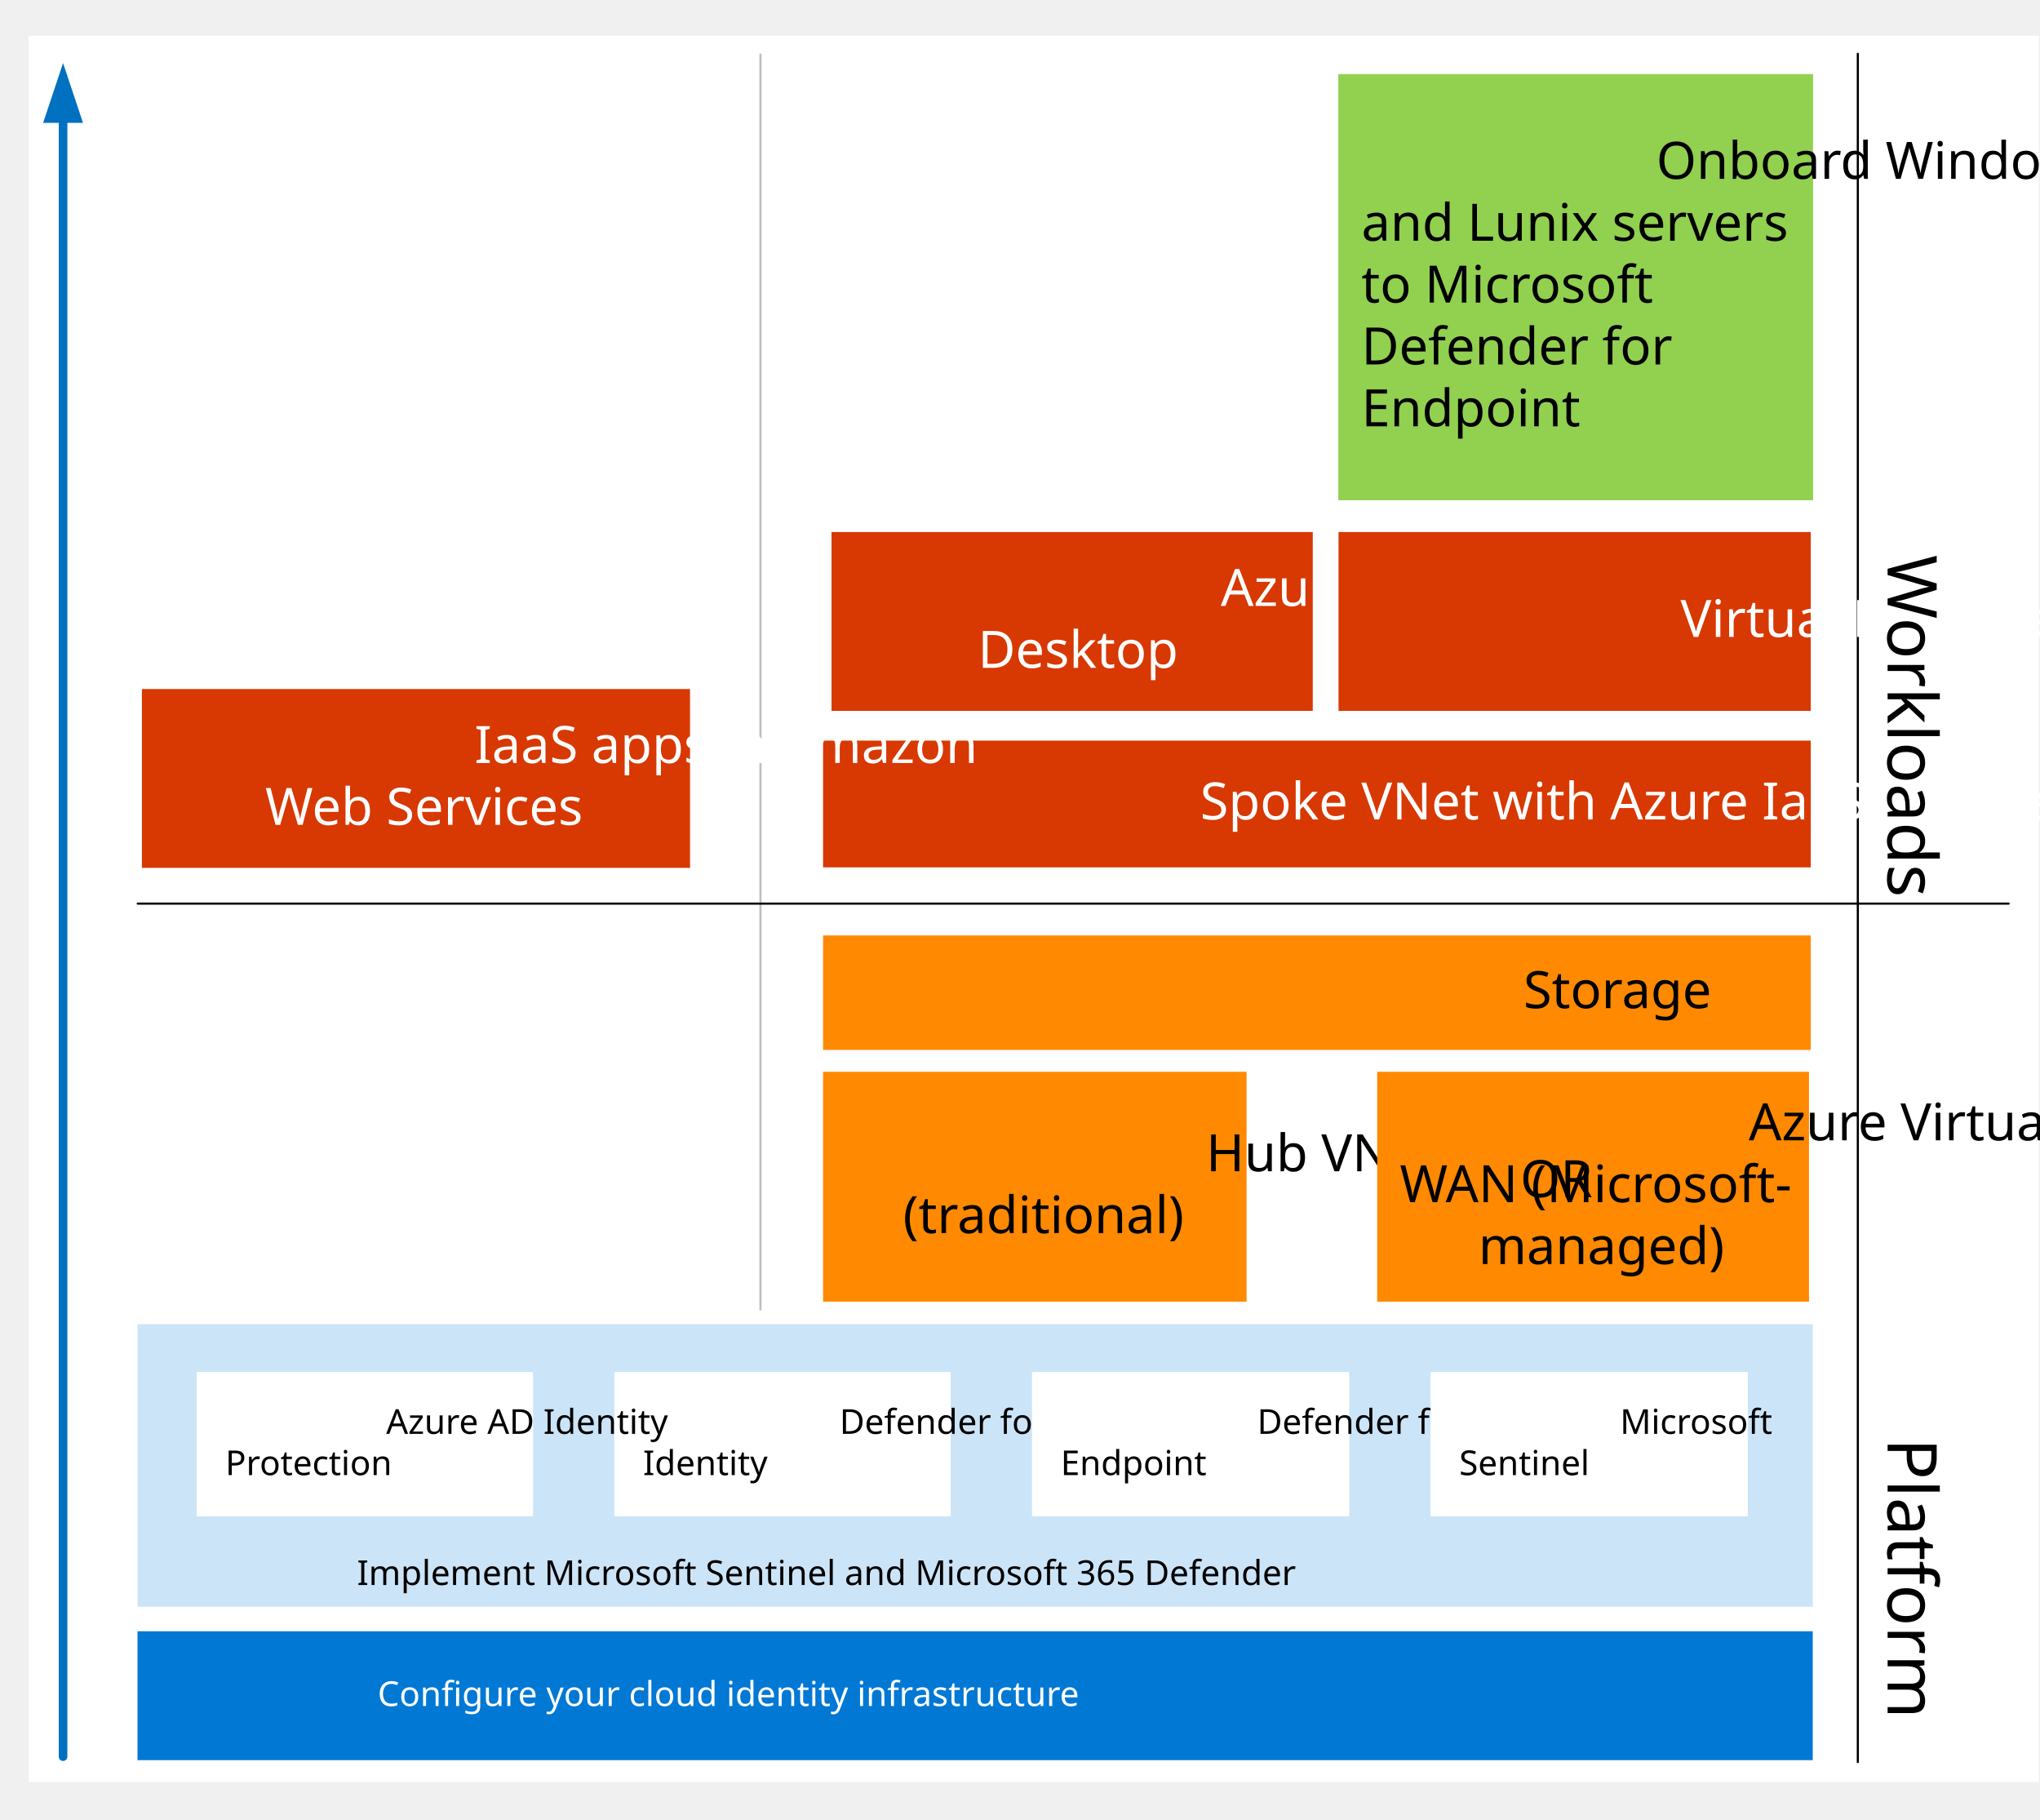
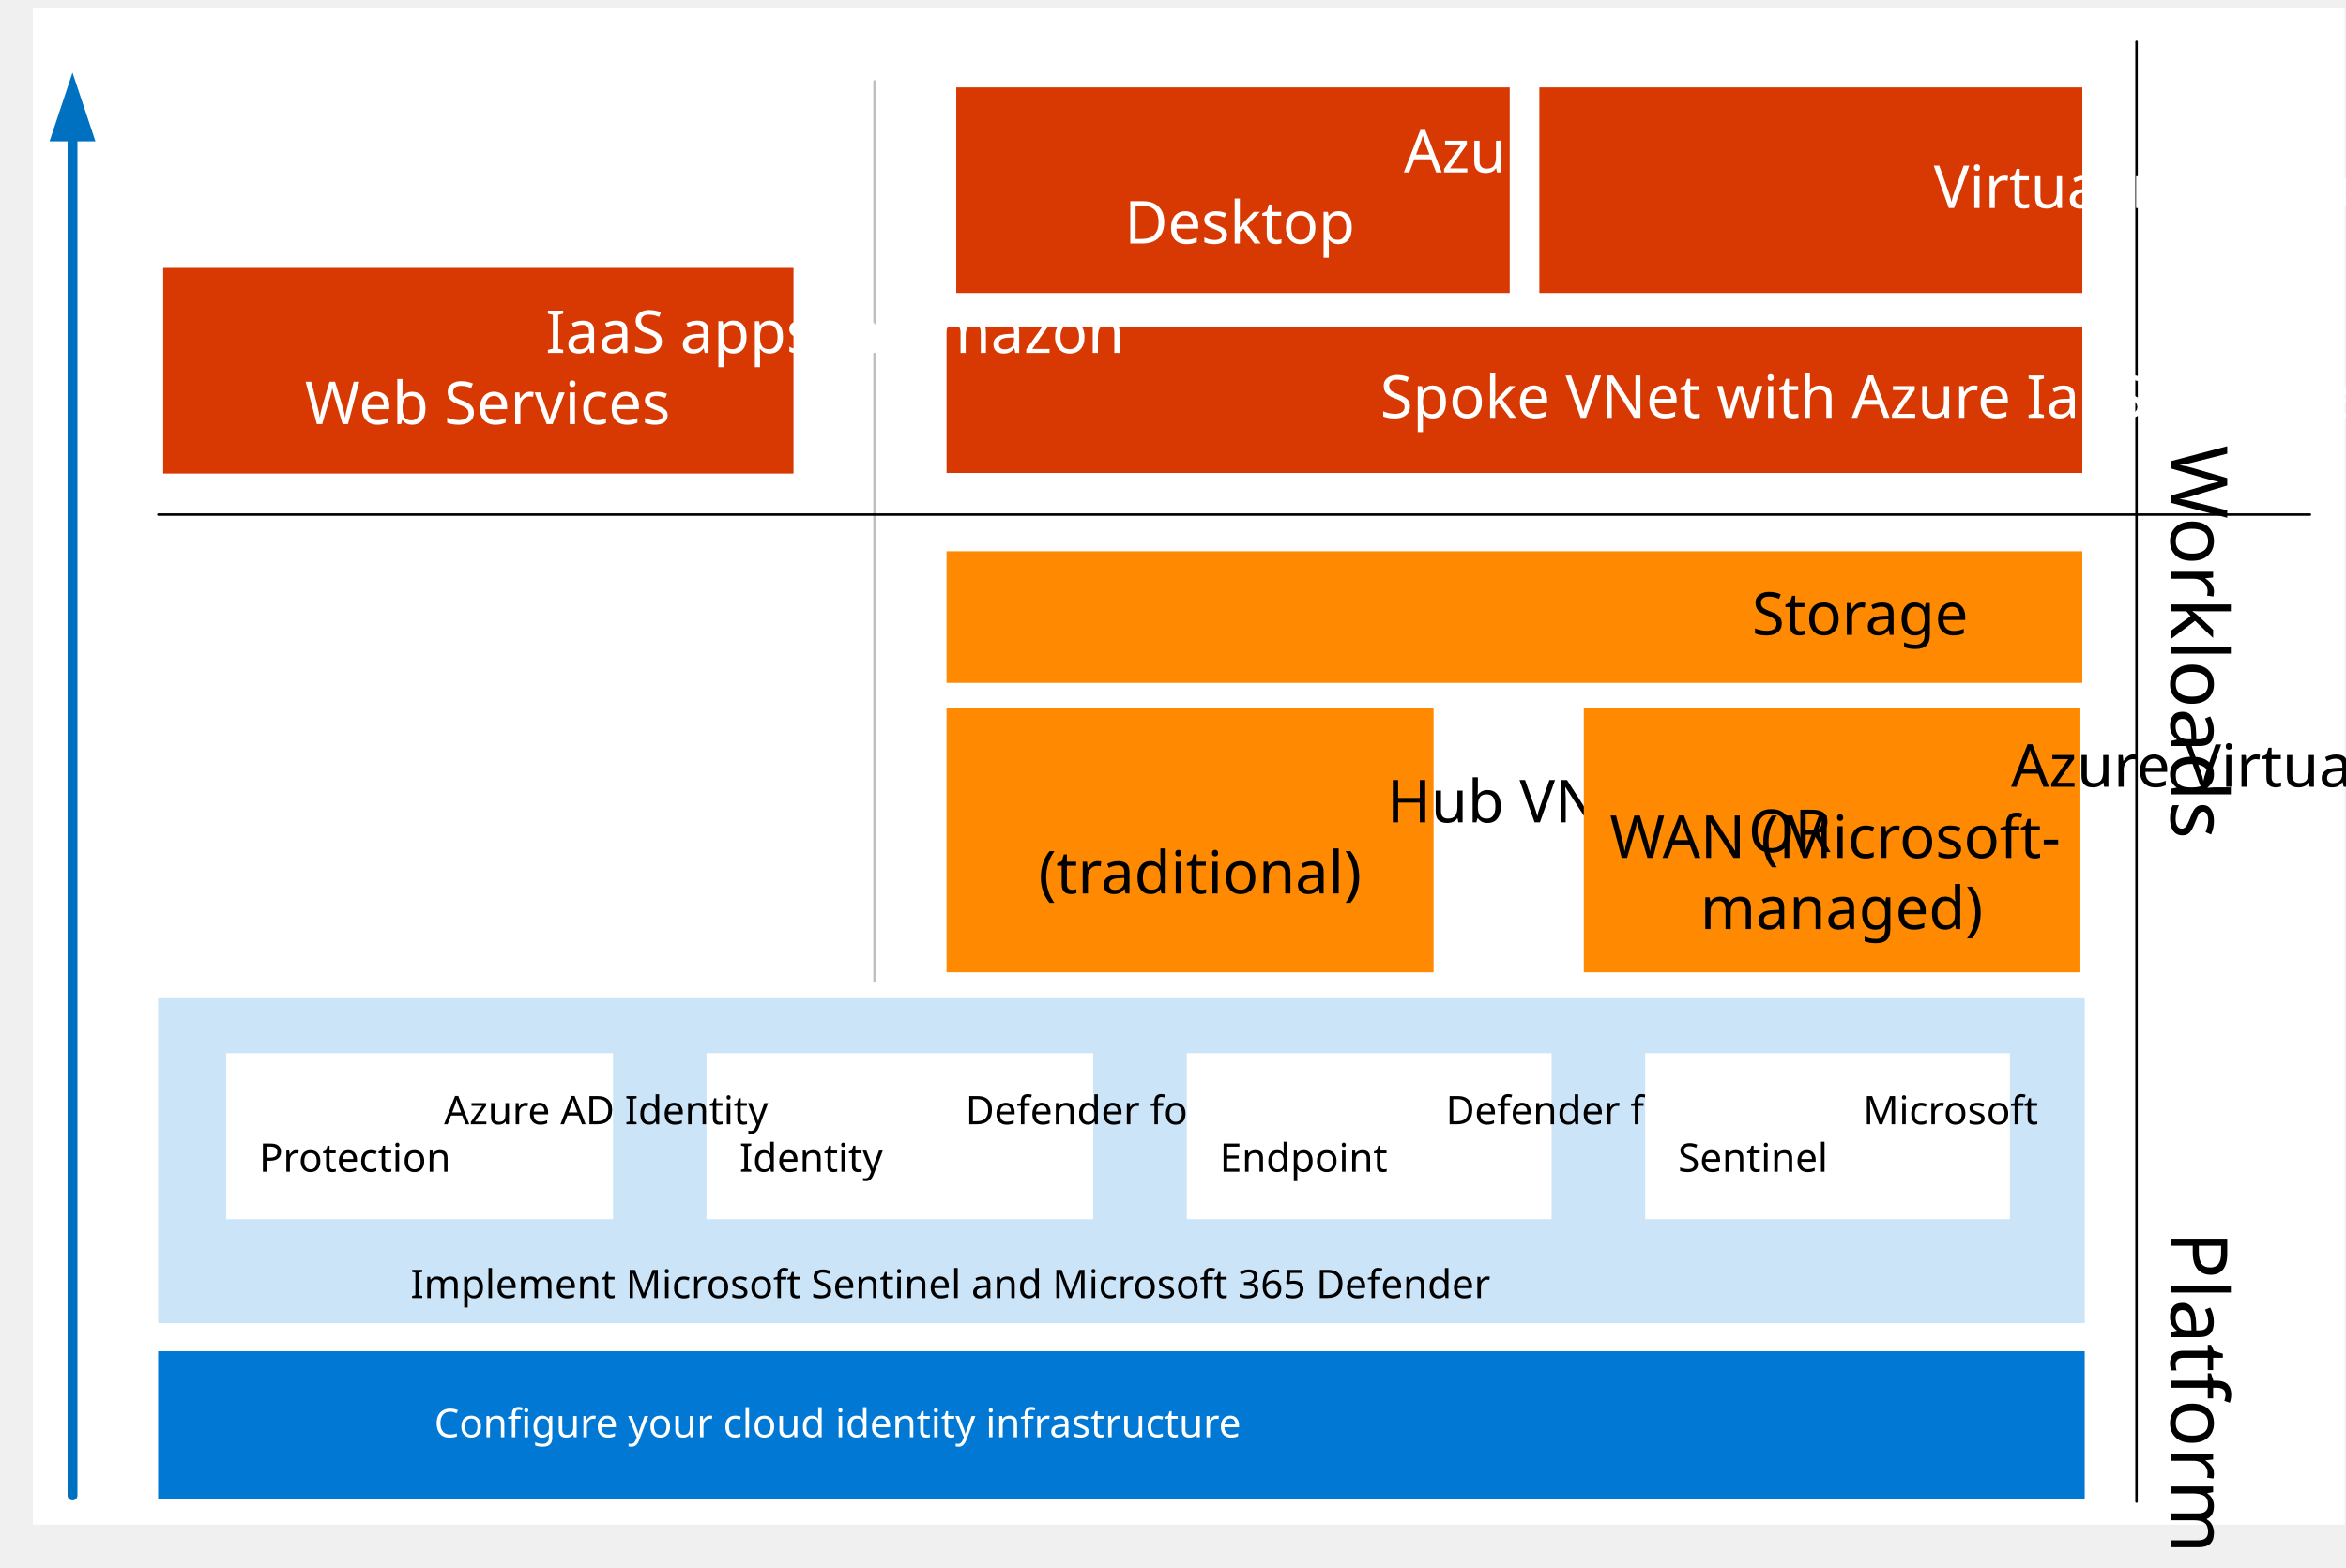
- <svg xmlns="http://www.w3.org/2000/svg" xmlns:ns1="http://schemas.microsoft.com/visio/2003/SVGExtensions/" xmlns:xlink="http://www.w3.org/1999/xlink" width="9.894in" height="8.824in" viewBox="0 0 712.354 635.34" xml:space="preserve" color-interpolation-filters="sRGB" class="st19">
+ <svg xmlns="http://www.w3.org/2000/svg" xmlns:ns1="http://schemas.microsoft.com/visio/2003/SVGExtensions/" xmlns:xlink="http://www.w3.org/1999/xlink" width="9.894in" height="6.613in" viewBox="0 0 712.354 476.102" xml:space="preserve" color-interpolation-filters="sRGB" class="st18">
  <ns1:documentProperties ns1:langID="1033" ns1:viewMarkup="false">
    <ns1:userDefs>
      <ns1:ud ns1:nameU="msvConvertTheme" />
    </ns1:userDefs>
  </ns1:documentProperties>
  <style type="text/css">
	
		.st1 {fill:#ffffff;stroke:none;stroke-linecap:round;stroke-linejoin:round;stroke-width:0.75}
		.st2 {stroke:#bfbfbf;stroke-linecap:round;stroke-linejoin:round;stroke-width:0.75}
		.st3 {stroke:#000000;stroke-linecap:round;stroke-linejoin:round;stroke-width:0.75}
		.st4 {fill:#0078d4;stroke:none;stroke-linecap:round;stroke-linejoin:round;stroke-width:0.24}
		.st5 {fill:#ffffff;font-family:Segoe UI Semibold;font-size:1em}
		.st6 {fill:#cce4f7;stroke:none;stroke-linecap:round;stroke-linejoin:round;stroke-width:0.24}
		.st7 {fill:#000000;font-family:Segoe UI;font-size:1em}
		.st8 {fill:#ffffff;stroke:none;stroke-linecap:round;stroke-linejoin:round;stroke-width:0.24}
		.st9 {font-size:1em}
- 		.st10 {fill:#92d050;stroke:#92d050;stroke-linecap:round;stroke-linejoin:round;stroke-width:0.24}
+ 		.st10 {fill:#ff8900;stroke:none;stroke-linecap:round;stroke-linejoin:round;stroke-width:0.75}
		.st11 {fill:#000000;font-family:Segoe UI;font-size:1.5em}
- 		.st12 {fill:#ff8900;stroke:none;stroke-linecap:round;stroke-linejoin:round;stroke-width:0.75}
- 		.st13 {fill:#d83801;stroke:none;stroke-linecap:round;stroke-linejoin:round;stroke-width:0.75}
- 		.st14 {fill:#ffffff;font-family:Segoe UI;font-size:1.5em}
- 		.st15 {fill:none;stroke:none;stroke-linecap:round;stroke-linejoin:round;stroke-width:0.75}
- 		.st16 {fill:#000000;font-family:Segoe UI Semibold;font-size:2em}
- 		.st17 {marker-end:url(#mrkr13-73);stroke:#0070c0;stroke-linecap:round;stroke-linejoin:round;stroke-width:3}
- 		.st18 {fill:#0070c0;fill-opacity:1;stroke:#0070c0;stroke-opacity:1;stroke-width:0.431}
- 		.st19 {fill:none;fill-rule:evenodd;font-size:12px;overflow:visible;stroke-linecap:square;stroke-miterlimit:3}
+ 		.st12 {fill:#d83801;stroke:none;stroke-linecap:round;stroke-linejoin:round;stroke-width:0.75}
+ 		.st13 {fill:#ffffff;font-family:Segoe UI;font-size:1.5em}
+ 		.st14 {fill:none;stroke:none;stroke-linecap:round;stroke-linejoin:round;stroke-width:0.75}
+ 		.st15 {fill:#000000;font-family:Segoe UI Semibold;font-size:2em}
+ 		.st16 {marker-end:url(#mrkr13-66);stroke:#0070c0;stroke-linecap:round;stroke-linejoin:round;stroke-width:3}
+ 		.st17 {fill:#0070c0;fill-opacity:1;stroke:#0070c0;stroke-opacity:1;stroke-width:0.431}
+ 		.st18 {fill:none;fill-rule:evenodd;font-size:12px;overflow:visible;stroke-linecap:square;stroke-miterlimit:3}
	
	</style>
  <defs id="Markers">
    <g id="lend13">
      <path d="M 3 1 L 0 0 L 3 -1 L 3 1 " style="stroke:none" />
    </g>
-     <marker id="mrkr13-73" class="st18" ns1:arrowType="13" ns1:arrowSize="4" ns1:setback="6.96" refX="-6.96" orient="auto" markerUnits="strokeWidth" overflow="visible">
+     <marker id="mrkr13-66" class="st17" ns1:arrowType="13" ns1:arrowSize="4" ns1:setback="6.96" refX="-6.96" orient="auto" markerUnits="strokeWidth" overflow="visible">
      <use xlink:href="#lend13" transform="scale(-2.32,-2.32) " />
    </marker>
  </defs>
  <g ns1:mID="0" ns1:index="1" ns1:groupContext="foregroundPage">
    <ns1:userDefs>
      <ns1:ud ns1:nameU="visNavType" ns1:val="VT0(1):26" />
    </ns1:userDefs>
    <ns1:pageProperties ns1:drawingScale="1" ns1:pageScale="1" ns1:drawingUnits="19" ns1:shadowOffsetX="8.50394" ns1:shadowOffsetY="-8.50394" />
    <g id="shape1182-1" ns1:mID="1182" ns1:groupContext="shape" transform="translate(9.97922,-13.1399)">
      <ns1:userDefs>
        <ns1:ud ns1:nameU="visNavOrder" ns1:val="VT0(153000):26" />
      </ns1:userDefs>
-       <rect x="0" y="25.59" width="702" height="609.75" class="st1" />
-     </g>
-     <g id="shape2078-3" ns1:mID="2078" ns1:groupContext="shape" transform="translate(900.885,19.0424) rotate(90)">
+       <rect x="0" y="15.733" width="702" height="460.37" class="st1" />
+     </g>
+     <g id="shape2078-3" ns1:mID="2078" ns1:groupContext="shape" transform="translate(741.647,24.6761) rotate(90)">
      <ns1:userDefs>
        <ns1:ud ns1:nameU="visNavOrder" ns1:val="VT0(114000):26" />
      </ns1:userDefs>
-       <path d="M0 635.34 L438.18 635.34" class="st2" />
-     </g>
-     <g id="shape2079-6" ns1:mID="2079" ns1:groupContext="shape" transform="translate(1284.09,18.7951) rotate(90)">
+       <path d="M0 476.1 L273.31 476.1" class="st2" />
+     </g>
+     <g id="shape2079-6" ns1:mID="2079" ns1:groupContext="shape" transform="translate(1124.85,12.6761) rotate(90)">
      <ns1:userDefs>
        <ns1:ud ns1:nameU="visNavOrder" ns1:val="VT0(115000):26" />
      </ns1:userDefs>
-       <path d="M0 635.34 L596.41 635.34" class="st3" />
+       <path d="M0 476.1 L443.29 476.1" class="st3" />
    </g>
    <a xlink:href="https://aka.ms/zero-trust-m365-identity">
      <g id="shape2080-9" ns1:mID="2080" ns1:groupContext="shape" transform="translate(48.0095,-20.7939)">
        <ns1:userDefs>
          <ns1:ud ns1:nameU="visVersion" ns1:val="VT0(15):26" />
          <ns1:ud ns1:nameU="visNavOrder" ns1:val="VT0(86000):26" />
        </ns1:userDefs>
        <ns1:textBlock ns1:margins="rect(4,4,4,8)" />
-         <ns1:textRect cx="292.5" cy="612.84" width="585" height="45" />
-         <rect x="0" y="590.34" width="585" height="45" class="st4" />
-         <text x="15.2" y="616.44" class="st5" ns1:langID="1033">
+         <ns1:textRect cx="292.5" cy="453.602" width="585" height="45" />
+         <rect x="0" y="431.102" width="585" height="45" class="st4" />
+         <text x="15.2" y="457.2" class="st5" ns1:langID="1033">
          <ns1:paragraph ns1:indentLeft="7.2" />
          <ns1:tabList />Configure your cloud identity infrastructure</text>
      </g>
    </a>
    <a xlink:href="https://learn.microsoft.com/security/operations/siem-xdr-overview">
      <g id="shape2082-12" ns1:mID="2082" ns1:groupContext="shape" transform="translate(48.0095,-74.3502)">
        <ns1:userDefs>
          <ns1:ud ns1:nameU="visVersion" ns1:val="VT0(15):26" />
          <ns1:ud ns1:nameU="visNavOrder" ns1:val="VT0(88000):26" />
        </ns1:userDefs>
        <ns1:textBlock ns1:margins="rect(4,4,4,8)" ns1:verticalAlign="2" />
-         <ns1:textRect cx="292.5" cy="586.018" width="585" height="98.644" />
-         <rect x="0" y="536.697" width="585" height="98.644" class="st6" />
-         <text x="8" y="627.74" class="st7" ns1:langID="1033">
+         <ns1:textRect cx="292.5" cy="426.78" width="585" height="98.644" />
+         <rect x="0" y="377.459" width="585" height="98.644" class="st6" />
+         <text x="8" y="468.5" class="st7" ns1:langID="1033">
          <ns1:paragraph />
          <ns1:tabList />Implement Microsoft Sentinel and Microsoft 365 Defender</text>
      </g>
    </a>
    <a xlink:href="https://aka.ms/zero-trust-m365-defender">
      <g id="shape2083-15" ns1:mID="2083" ns1:groupContext="shape" transform="translate(214.526,-105.914)">
        <ns1:userDefs>
          <ns1:ud ns1:nameU="visVersion" ns1:val="VT0(15):26" />
          <ns1:ud ns1:nameU="visNavOrder" ns1:val="VT0(89000):26" />
        </ns1:userDefs>
        <ns1:textBlock ns1:margins="rect(10,10,10,10)" />
-         <ns1:textRect cx="58.724" cy="610.14" width="117.45" height="50.4" />
-         <rect x="0" y="584.94" width="117.449" height="50.4" class="st8" />
-         <text x="10" y="606.54" class="st7" ns1:langID="1033">
+         <ns1:textRect cx="58.724" cy="450.902" width="117.45" height="50.4" />
+         <rect x="0" y="425.702" width="117.449" height="50.4" class="st8" />
+         <text x="10" y="447.3" class="st7" ns1:langID="1033">
          <ns1:paragraph />
          <ns1:tabList />Defender for <tspan x="10" dy="1.2em" class="st9">Identity</tspan>
        </text>
      </g>
    </a>
    <a xlink:href="https://aka.ms/zero-trust-m365-defender">
      <g id="shape2084-19" ns1:mID="2084" ns1:groupContext="shape" transform="translate(360.377,-105.914)">
        <ns1:userDefs>
          <ns1:ud ns1:nameU="visVersion" ns1:val="VT0(15):26" />
          <ns1:ud ns1:nameU="visNavOrder" ns1:val="VT0(90000):26" />
        </ns1:userDefs>
        <ns1:textBlock ns1:margins="rect(10,10,10,10)" />
-         <ns1:textRect cx="55.383" cy="610.14" width="110.77" height="50.4" />
-         <rect x="0" y="584.94" width="110.767" height="50.4" class="st8" />
-         <text x="10" y="606.54" class="st7" ns1:langID="1033">
+         <ns1:textRect cx="55.383" cy="450.902" width="110.77" height="50.4" />
+         <rect x="0" y="425.702" width="110.767" height="50.4" class="st8" />
+         <text x="10" y="447.3" class="st7" ns1:langID="1033">
          <ns1:paragraph />
          <ns1:tabList />Defender for <tspan x="10" dy="1.2em" class="st9">Endpoint</tspan>
        </text>
      </g>
    </a>
-     <a xlink:href="https://learn.microsoft.com/microsoft-365/security/defender-endpoint/onboard-configure">
-       <g id="shape2085-23" ns1:mID="2085" ns1:groupContext="shape" transform="translate(467.414,-460.829)">
-         <ns1:userDefs>
-           <ns1:ud ns1:nameU="visVersion" ns1:val="VT0(15):26" />
-           <ns1:ud ns1:nameU="visNavOrder" ns1:val="VT0(91000):26" />
-         </ns1:userDefs>
-         <ns1:textBlock ns1:margins="rect(4,4,4,8)" />
-         <ns1:textRect cx="82.798" cy="561.069" width="165.6" height="148.543" />
-         <rect x="0" y="486.798" width="165.595" height="148.543" class="st10" />
-         <text x="8" y="523.27" class="st11" ns1:langID="1033">
-           <ns1:paragraph />
-           <ns1:tabList />Onboard Windows <tspan x="8" dy="1.2em" class="st9">and Lunix servers </tspan>
-           <tspan x="8" dy="1.2em" class="st9">to Microsoft </tspan>
-           <tspan x="8" dy="1.2em" class="st9">Defender for </tspan>
-           <tspan x="8" dy="1.2em" class="st9">Endpoint</tspan>
-         </text>
-       </g>
-     </a>
    <a xlink:href="https://learn.microsoft.com/security/zero-trust/azure-infrastructure-networking">
-       <g id="shape2102-30" ns1:mID="2102" ns1:groupContext="shape" transform="translate(287.414,-180.87)">
+       <g id="shape2102-23" ns1:mID="2102" ns1:groupContext="shape" transform="translate(287.414,-180.87)">
        <ns1:userDefs>
          <ns1:ud ns1:nameU="visNavOrder" ns1:val="VT0(108000):26" />
        </ns1:userDefs>
        <ns1:textBlock ns1:margins="rect(4,4,4,4)" />
-         <ns1:textRect cx="73.942" cy="595.211" width="147.89" height="80.258" />
-         <rect x="0" y="555.082" width="147.885" height="80.258" class="st12" />
-         <text x="30.81" y="589.81" class="st11" ns1:langID="1033">
+         <ns1:textRect cx="73.942" cy="435.973" width="147.89" height="80.258" />
+         <rect x="0" y="395.844" width="147.885" height="80.258" class="st10" />
+         <text x="30.81" y="430.57" class="st11" ns1:langID="1033">
          <ns1:paragraph ns1:horizAlign="1" ns1:bulletSize="0.166667" />
          <ns1:tabList />Hub VNets <tspan x="27.92" dy="1.2em" class="st9">(traditional)</tspan>
        </text>
      </g>
    </a>
    <a xlink:href="https://learn.microsoft.com/security/zero-trust/azure-infrastructure-iaas">
-       <g id="shape2103-34" ns1:mID="2103" ns1:groupContext="shape" transform="translate(287.414,-332.502)">
+       <g id="shape2103-27" ns1:mID="2103" ns1:groupContext="shape" transform="translate(287.414,-332.502)">
        <ns1:userDefs>
          <ns1:ud ns1:nameU="visNavOrder" ns1:val="VT0(109000):26" />
        </ns1:userDefs>
        <ns1:textBlock ns1:margins="rect(4,4,4,4)" />
-         <ns1:textRect cx="172.44" cy="613.211" width="344.89" height="44.258" />
-         <rect x="0" y="591.082" width="344.881" height="44.258" class="st13" />
-         <text x="28.72" y="618.61" class="st14" ns1:langID="1033">
+         <ns1:textRect cx="172.44" cy="453.973" width="344.89" height="44.258" />
+         <rect x="0" y="431.844" width="344.881" height="44.258" class="st12" />
+         <text x="28.72" y="459.37" class="st13" ns1:langID="1033">
          <ns1:paragraph ns1:horizAlign="1" ns1:bulletSize="0.166667" />
          <ns1:tabList />Spoke VNet with Azure IaaS services</text>
      </g>
    </a>
    <a xlink:href="https://learn.microsoft.com/security/zero-trust/azure-infrastructure-storage">
-       <g id="shape2104-37" ns1:mID="2104" ns1:groupContext="shape" transform="translate(287.414,-268.759)">
+       <g id="shape2104-30" ns1:mID="2104" ns1:groupContext="shape" transform="translate(287.414,-268.759)">
        <ns1:userDefs>
          <ns1:ud ns1:nameU="visNavOrder" ns1:val="VT0(110000):26" />
        </ns1:userDefs>
        <ns1:textBlock ns1:margins="rect(4,4,4,4)" />
-         <ns1:textRect cx="172.44" cy="615.351" width="344.89" height="39.978" />
-         <rect x="0" y="595.362" width="344.881" height="39.978" class="st12" />
-         <text x="141.62" y="620.75" class="st11" ns1:langID="1033">
+         <ns1:textRect cx="172.44" cy="456.113" width="344.89" height="39.978" />
+         <rect x="0" y="436.124" width="344.881" height="39.978" class="st10" />
+         <text x="141.62" y="461.51" class="st11" ns1:langID="1033">
          <ns1:paragraph ns1:horizAlign="1" ns1:bulletSize="0.166667" />
          <ns1:tabList />Storage</text>
      </g>
    </a>
    <a xlink:href="https://learn.microsoft.com/security/zero-trust/azure-infrastructure-avd">
-       <g id="shape2105-40" ns1:mID="2105" ns1:groupContext="shape" transform="translate(290.362,-387.147)">
+       <g id="shape2105-33" ns1:mID="2105" ns1:groupContext="shape" transform="translate(290.362,-387.147)">
        <ns1:userDefs>
          <ns1:ud ns1:nameU="visNavOrder" ns1:val="VT0(111000):26" />
        </ns1:userDefs>
        <ns1:textBlock ns1:margins="rect(4,4,4,4)" />
-         <ns1:textRect cx="84.026" cy="604.124" width="168.06" height="62.432" />
-         <rect x="0" y="572.908" width="168.052" height="62.432" class="st13" />
-         <text x="32.96" y="598.72" class="st14" ns1:langID="1033">
+         <ns1:textRect cx="84.026" cy="444.886" width="168.06" height="62.432" />
+         <rect x="0" y="413.67" width="168.052" height="62.432" class="st12" />
+         <text x="32.96" y="439.49" class="st13" ns1:langID="1033">
          <ns1:paragraph ns1:horizAlign="1" ns1:bulletSize="0.166667" />
          <ns1:tabList />Azure Virtual <tspan x="51.1" dy="1.2em" class="st9">Desktop</tspan>
        </text>
      </g>
    </a>
    <a xlink:href="https://learn.microsoft.com/security/zero-trust/secure-iaas-apps">
-       <g id="shape2106-44" ns1:mID="2106" ns1:groupContext="shape" transform="translate(49.5446,-332.327)">
+       <g id="shape2106-37" ns1:mID="2106" ns1:groupContext="shape" transform="translate(49.5446,-332.327)">
        <ns1:userDefs>
          <ns1:ud ns1:nameU="visNavOrder" ns1:val="VT0(112000):26" />
        </ns1:userDefs>
        <ns1:textBlock ns1:margins="rect(4,4,4,4)" />
-         <ns1:textRect cx="95.701" cy="604.124" width="191.41" height="62.432" />
-         <rect x="0" y="572.908" width="191.402" height="62.432" class="st13" />
-         <text x="13.15" y="598.72" class="st14" ns1:langID="1033">
+         <ns1:textRect cx="95.701" cy="444.886" width="191.41" height="62.432" />
+         <rect x="0" y="413.67" width="191.402" height="62.432" class="st12" />
+         <text x="13.15" y="439.49" class="st13" ns1:langID="1033">
          <ns1:paragraph ns1:horizAlign="1" ns1:bulletSize="0.166667" />
          <ns1:tabList />IaaS apps in Amazon <tspan x="43.04" dy="1.2em" class="st9">Web Services</tspan>
        </text>
      </g>
    </a>
    <a xlink:href="https://learn.microsoft.com/security/zero-trust/azure-infrastructure-virtual-machines">
-       <g id="shape2107-48" ns1:mID="2107" ns1:groupContext="shape" transform="translate(467.414,-387.147)">
+       <g id="shape2107-41" ns1:mID="2107" ns1:groupContext="shape" transform="translate(467.414,-387.147)">
        <ns1:userDefs>
          <ns1:ud ns1:nameU="visNavOrder" ns1:val="VT0(113000):26" />
        </ns1:userDefs>
        <ns1:textBlock ns1:margins="rect(4,4,4,4)" />
-         <ns1:textRect cx="82.44" cy="604.124" width="164.89" height="62.432" />
-         <rect x="0" y="572.908" width="164.881" height="62.432" class="st13" />
-         <text x="16.47" y="609.52" class="st14" ns1:langID="1033">
-           <ns1:paragraph ns1:horizAlign="1" ns1:bulletSize="0.166667" />
-           <ns1:tabList />Virtual Machines</text>
-       </g>
-     </a>
-     <g id="shape2108-51" ns1:mID="2108" ns1:groupContext="shape" transform="translate(48.0807,-319.848)">
+         <ns1:textRect cx="82.44" cy="444.886" width="164.89" height="62.432" />
+         <rect x="0" y="413.67" width="164.881" height="62.432" class="st12" />
+         <text x="16.79" y="450.29" class="st13" ns1:langID="1033">
+           <ns1:paragraph ns1:horizAlign="1" ns1:bulletSize="0.166667" />
+           <ns1:tabList />Virtual machines</text>
+       </g>
+     </a>
+     <g id="shape2108-44" ns1:mID="2108" ns1:groupContext="shape" transform="translate(48.0807,-319.848)">
      <ns1:userDefs>
        <ns1:ud ns1:nameU="visNavOrder" ns1:val="VT0(116000):26" />
      </ns1:userDefs>
-       <path d="M0 635.34 L653.33 635.34" class="st3" />
-     </g>
-     <g id="shape2109-54" ns1:mID="2109" ns1:groupContext="shape" transform="translate(1287.06,75.0933) rotate(90)">
+       <path d="M0 476.1 L653.33 476.1" class="st3" />
+     </g>
+     <g id="shape2109-47" ns1:mID="2109" ns1:groupContext="shape" transform="translate(1127.82,16.5428) rotate(90)">
      <ns1:userDefs>
        <ns1:ud ns1:nameU="visNavOrder" ns1:val="VT0(117000):26" />
      </ns1:userDefs>
      <ns1:textBlock ns1:margins="rect(4,4,4,4)" ns1:verticalAlign="0" />
-       <ns1:textRect cx="64.8" cy="618.825" width="129.6" height="33.032" />
-       <rect x="0" y="602.309" width="129.6" height="33.032" class="st15" />
-       <text x="6.34" y="627.91" class="st16" ns1:langID="1033">
+       <ns1:textRect cx="64.8" cy="459.587" width="129.6" height="33.032" />
+       <rect x="0" y="443.071" width="129.6" height="33.032" class="st14" />
+       <text x="6.34" y="468.67" class="st15" ns1:langID="1033">
        <ns1:paragraph ns1:horizAlign="1" />
        <ns1:tabList />Workloads</text>
    </g>
-     <g id="shape2110-57" ns1:mID="2110" ns1:groupContext="shape" transform="translate(1290.74,372.093) rotate(90)">
+     <g id="shape2110-50" ns1:mID="2110" ns1:groupContext="shape" transform="translate(1131.5,243.793) rotate(90)">
      <ns1:userDefs>
        <ns1:ud ns1:nameU="visNavOrder" ns1:val="VT0(118000):26" />
      </ns1:userDefs>
      <ns1:textBlock ns1:margins="rect(4,4,4,4)" ns1:verticalAlign="0" />
-       <ns1:textRect cx="64.8" cy="620.667" width="129.6" height="29.348" />
-       <rect x="0" y="605.993" width="129.6" height="29.348" class="st15" />
-       <text x="17.68" y="631.59" class="st16" ns1:langID="1033">
+       <ns1:textRect cx="64.8" cy="461.428" width="129.6" height="29.348" />
+       <rect x="0" y="446.755" width="129.6" height="29.348" class="st14" />
+       <text x="17.68" y="472.35" class="st15" ns1:langID="1033">
        <ns1:paragraph ns1:horizAlign="1" />
        <ns1:tabList />Platform</text>
    </g>
-     <g id="shape2111-60" ns1:mID="2111" ns1:groupContext="shape" transform="translate(68.6763,-105.914)">
+     <g id="shape2111-53" ns1:mID="2111" ns1:groupContext="shape" transform="translate(68.6763,-105.914)">
      <ns1:userDefs>
        <ns1:ud ns1:nameU="visVersion" ns1:val="VT0(15):26" />
        <ns1:ud ns1:nameU="visNavOrder" ns1:val="VT0(119000):26" />
      </ns1:userDefs>
      <ns1:textBlock ns1:margins="rect(10,10,10,10)" />
-       <ns1:textRect cx="58.724" cy="610.14" width="117.45" height="50.4" />
-       <rect x="0" y="584.94" width="117.449" height="50.4" class="st8" />
-       <text x="10" y="606.54" class="st7" ns1:langID="1033">
+       <ns1:textRect cx="58.724" cy="450.902" width="117.45" height="50.4" />
+       <rect x="0" y="425.702" width="117.449" height="50.4" class="st8" />
+       <text x="10" y="447.3" class="st7" ns1:langID="1033">
        <ns1:paragraph />
        <ns1:tabList />Azure AD Identity <tspan x="10" dy="1.2em" class="st9">Protection</tspan>
      </text>
    </g>
-     <g id="shape2112-64" ns1:mID="2112" ns1:groupContext="shape" transform="translate(499.545,-105.914)">
+     <g id="shape2112-57" ns1:mID="2112" ns1:groupContext="shape" transform="translate(499.545,-105.914)">
      <ns1:userDefs>
        <ns1:ud ns1:nameU="visVersion" ns1:val="VT0(15):26" />
        <ns1:ud ns1:nameU="visNavOrder" ns1:val="VT0(120000):26" />
      </ns1:userDefs>
      <ns1:textBlock ns1:margins="rect(10,10,10,10)" />
-       <ns1:textRect cx="55.383" cy="610.14" width="110.77" height="50.4" />
-       <rect x="0" y="584.94" width="110.767" height="50.4" class="st8" />
-       <text x="10" y="606.54" class="st7" ns1:langID="1033">
+       <ns1:textRect cx="55.383" cy="450.902" width="110.77" height="50.4" />
+       <rect x="0" y="425.702" width="110.767" height="50.4" class="st8" />
+       <text x="10" y="447.3" class="st7" ns1:langID="1033">
        <ns1:paragraph />
        <ns1:tabList />Microsoft <tspan x="10" dy="1.2em" class="st9">Sentinel</tspan>
      </text>
    </g>
-     <g id="shape2113-68" ns1:mID="2113" ns1:groupContext="shape" transform="translate(-613.331,613.331) rotate(-90)">
+     <g id="shape2113-61" ns1:mID="2113" ns1:groupContext="shape" transform="translate(-454.093,454.093) rotate(-90)">
      <ns1:userDefs>
        <ns1:ud ns1:nameU="visNavOrder" ns1:val="VT0(121000):26" />
      </ns1:userDefs>
-       <path d="M0 635.34 L570.44 635.34" class="st17" />
+       <path d="M0 476.1 L411.2 476.1" class="st16" />
    </g>
    <a xlink:href="https://learn.microsoft.com/security/zero-trust/azure-virtual-wan">
-       <g id="shape1179-74" ns1:mID="1179" ns1:groupContext="shape" transform="translate(480.914,-180.87)">
+       <g id="shape1179-67" ns1:mID="1179" ns1:groupContext="shape" transform="translate(480.914,-180.87)">
        <ns1:userDefs>
          <ns1:ud ns1:nameU="visNavOrder" ns1:val="VT0(150000):26" />
        </ns1:userDefs>
        <ns1:textBlock ns1:margins="rect(4,4,4,4)" />
-         <ns1:textRect cx="75.394" cy="595.211" width="150.79" height="80.258" />
-         <rect x="0" y="555.082" width="150.789" height="80.258" class="st12" />
-         <text x="26.79" y="579.01" class="st11" ns1:langID="1033">
+         <ns1:textRect cx="75.394" cy="435.973" width="150.79" height="80.258" />
+         <rect x="0" y="395.844" width="150.789" height="80.258" class="st10" />
+         <text x="26.79" y="419.77" class="st11" ns1:langID="1033">
          <ns1:paragraph ns1:horizAlign="1" ns1:bulletSize="0.166667" />
          <ns1:tabList />Azure Virtual <tspan x="7.89" dy="1.2em" class="st9">WAN (Microsoft</tspan>-<tspan x="35.37" dy="1.2em" class="st9">managed)</tspan>
        </text>
      </g>
    </a>
-     <g id="shape1180-79" ns1:mID="1180" ns1:groupContext="shape" transform="translate(431.414,-212.759)">
+     <g id="shape1180-72" ns1:mID="1180" ns1:groupContext="shape" transform="translate(431.414,-212.759)">
      <ns1:userDefs>
        <ns1:ud ns1:nameU="visNavOrder" ns1:val="VT0(151000):26" />
      </ns1:userDefs>
      <ns1:textBlock ns1:margins="rect(4,4,4,4)" />
-       <ns1:textRect cx="27.393" cy="625.34" width="54.79" height="20" />
-       <rect x="0" y="615.34" width="54.786" height="20" class="st15" />
-       <text x="15.22" y="630.74" class="st11" ns1:langID="1033">
+       <ns1:textRect cx="27.393" cy="466.102" width="54.79" height="20" />
+       <rect x="0" y="456.102" width="54.786" height="20" class="st14" />
+       <text x="15.22" y="471.5" class="st11" ns1:langID="1033">
        <ns1:paragraph ns1:horizAlign="1" />
        <ns1:tabList />OR</text>
    </g>
  </g>
</svg>
